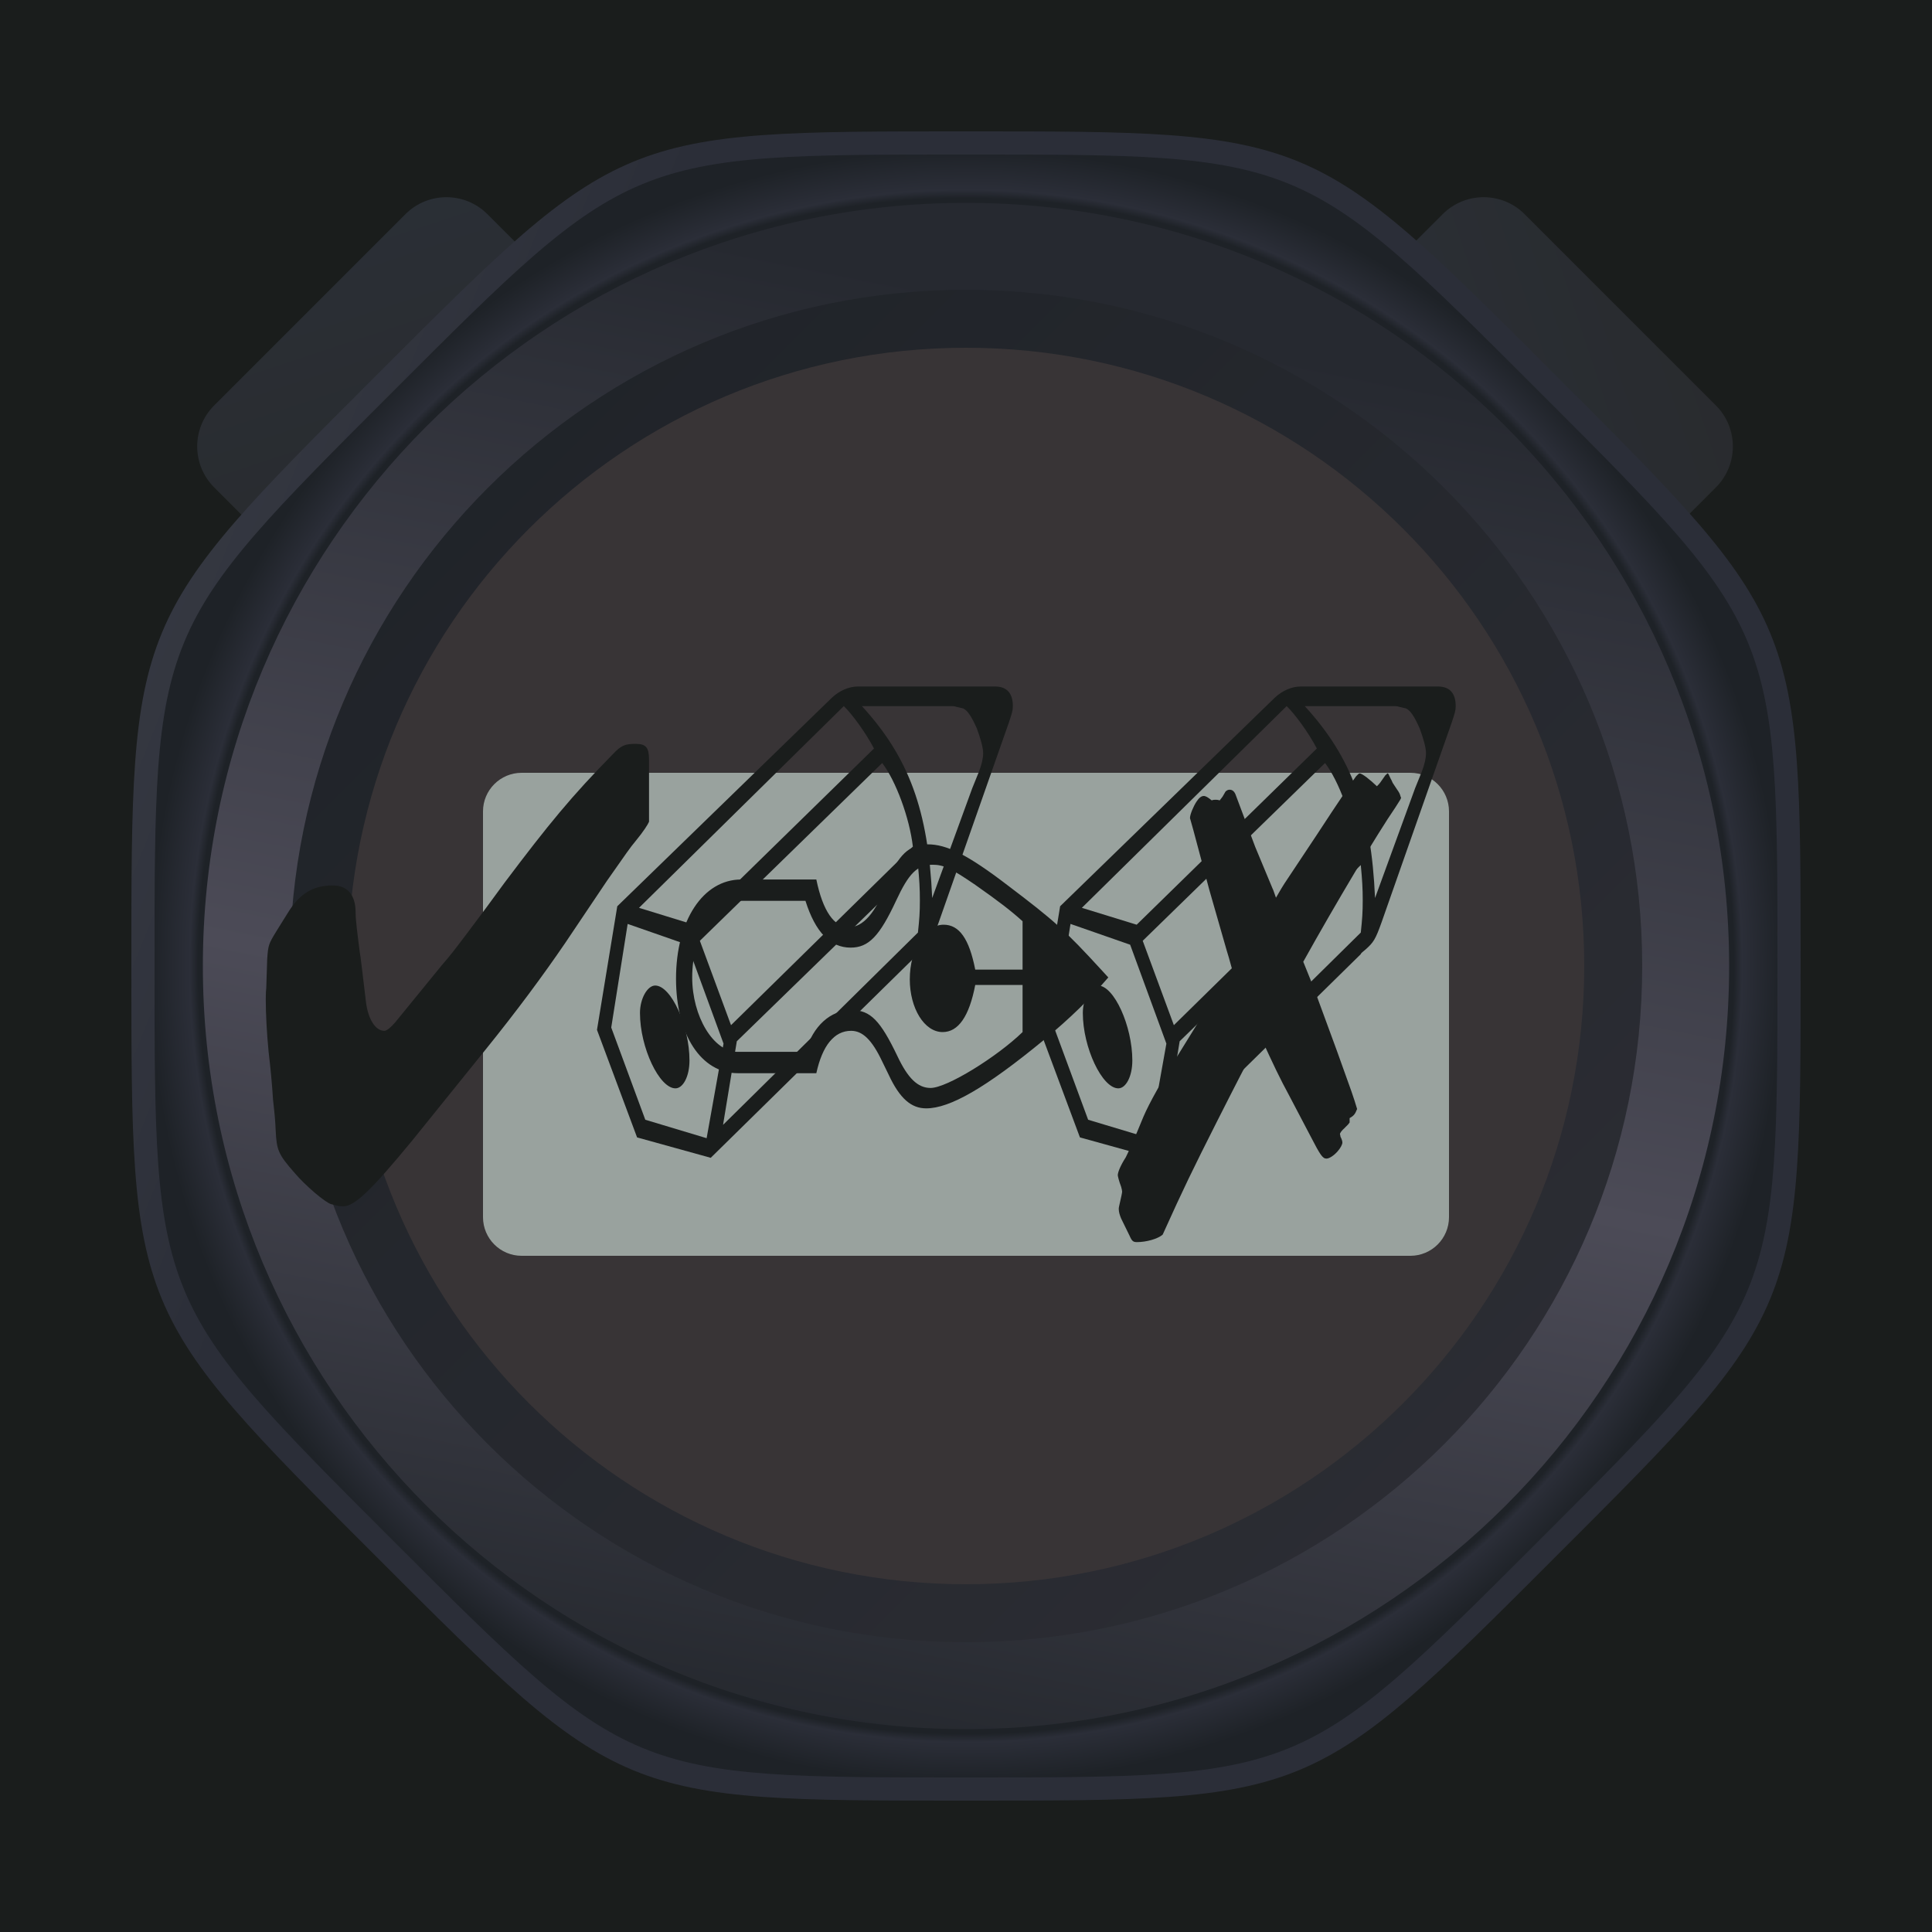
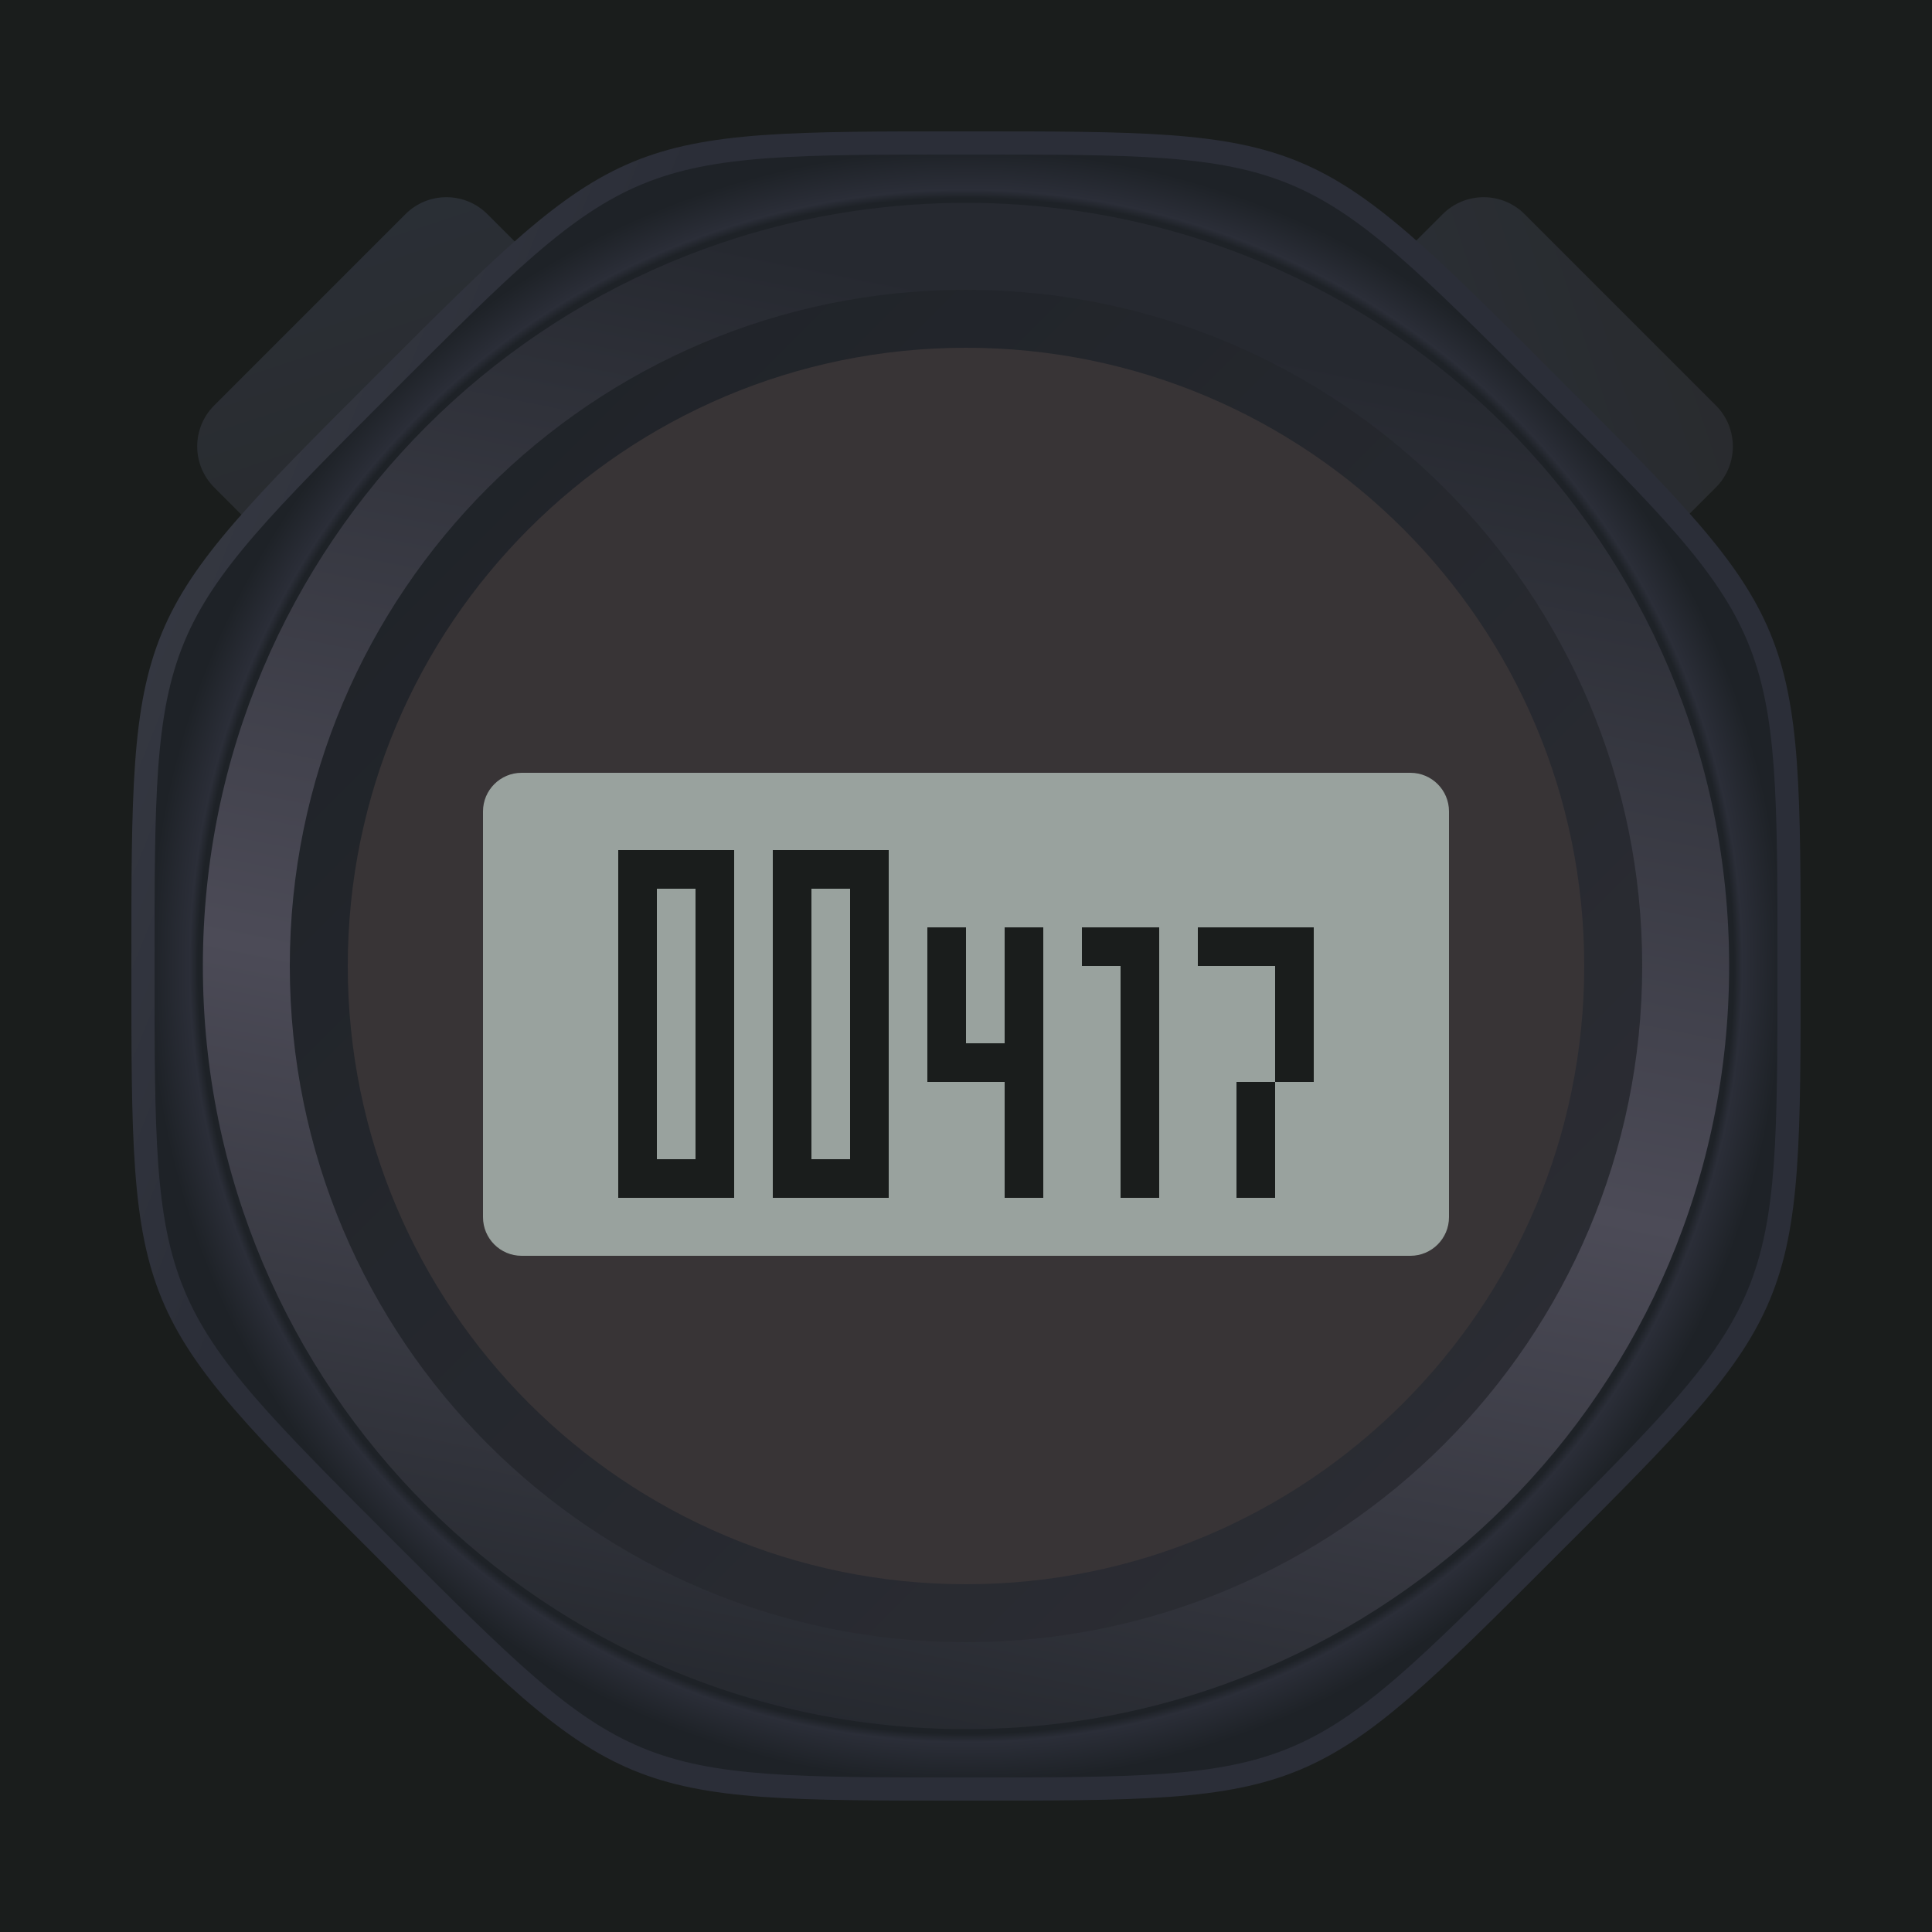
<svg xmlns="http://www.w3.org/2000/svg" xmlns:xlink="http://www.w3.org/1999/xlink" width="1000" height="1000" viewBox="0 0 100 100">
  <defs>
    <linearGradient id="gradient-button-left" x1="0" y1="1" x2="1" y2="0">
      <stop offset="0" stop-color="#292b2e" />
      <stop offset="1" stop-color="#2a2f36" />
    </linearGradient>
    <linearGradient id="gradient-button-right" x1="0" y1="1" x2="1" y2="0">
      <stop offset="0" stop-color="#2a2f36" />
      <stop offset="1" stop-color="#292b2e" />
    </linearGradient>
    <linearGradient id="gradient-body-edge" x1="0" y1="0" x2="1" y2="0.4">
      <stop offset="0" stop-color="#3b3e47" />
      <stop offset="0.3" stop-color="#2b2e38" />
      <stop offset="1" stop-color="#2b2e38" />
    </linearGradient>
    <radialGradient id="gradient-body" cx="0.5" cy="0.5" r="0.5">
      <stop offset="0.94" stop-color="#1e2227" />
      <stop offset="0.95" stop-color="#2b2e38" />
      <stop offset="1" stop-color="#1e2227" />
    </radialGradient>
    <linearGradient id="gradient-screen-border-outer" x1="0.2" y1="0" x2="0" y2="1">
      <stop offset="0" stop-color="#262930" />
      <stop offset="0.5" stop-color="#4c4b57" />
      <stop offset="1" stop-color="#1e2227" />
    </linearGradient>
    <linearGradient id="gradient-screen-border-inner" x1="0" y1="0" x2="1" y2="1">
      <stop offset="0" stop-color="#1e2227" />
      <stop offset="1" stop-color="#2d2e35" />
    </linearGradient>
    <path id="body-shape" d="M 50 10       C 66.57 9.996 66.57 9.996 78.284 21.716       C 90.004 33.43 90.004 33.43 90 50       C 90.004 66.57 90.004 66.57 78.284 78.284       C 66.57 90.004 66.57 90.004 50 90       C 33.43 90.004 33.43 90.004 21.716 78.284       C 9.996 66.57 9.996 66.57 10 50       C 9.996 33.43 9.996 33.43 21.716 21.716       C 33.43, 9.996 33.43, 9.996 50 10       Z" />
  </defs>
-   <style>
-   .time-text {
-     font-family: "Micro 5", FollowingAreDummyFonts, D050000L, Wingdings, Webdings, Ahem;
-     font-size: 32px;
-     letter-spacing: -0.5px;
-   }
- </style>
  <rect width="100" height="100" fill="#1a1d1c" />
  <rect id="button-left" x="-10" y="5" width="20" height="10" rx="3" ry="3" transform="translate(12.5 12.5) rotate(-45)" fill="url(#gradient-button-left)" />
  <rect id="button-right" x="-10" y="5" width="20" height="10" rx="3" ry="3" transform="translate(87.4 12.5) rotate(45)" fill="url(#gradient-button-right)" />
  <use id="body-edge" xlink:href="#body-shape" transform="translate(50 50) scale(1.08) translate(-50 -50)" fill="url(#gradient-body-edge)" />
  <use id="body" xlink:href="#body-shape" transform="translate(50 50) scale(1.05) translate(-50 -50)" fill="url(#gradient-body)" />
  <circle id="screen-border-outer" cx="50" cy="50" r="39.5" fill="url(#gradient-screen-border-outer)" />
  <circle id="screen-border-inner" cx="50" cy="50" r="35" fill="url(#gradient-screen-border-inner)" />
  <circle id="screen" cx="50" cy="50" r="32" fill="#383436" />
  <rect id="screen-light" x="25" y="40" width="50" height="25" fill="#99a29e" rx="2" ry="2" />
-   <g id="time-seconds" transform="translate(30 62) scale(0.8 1.3)">
-     <text class="time-text" fill="#1a1d1c" text-anchor="start">00</text>
-   </g>
-   <g id="time-milliseconds" transform="translate(72.5 62) scale(0.8 1.04)">
-     <text class="time-text" fill="#1a1d1c" text-anchor="end">417</text>
-   </g>
+   <path id="time" transform="translate(32 62) scale(2)" d="m0 0h3v-9H0v8h1v-7h1v7H0zm4 0h3v-9H4v8h1v-7h1v7H4zm4-3h2v3h1v-7h-1v3H9v-3H8zm5 3v-6h-1v-1h2v7zm3 0V-3h1v-3h-2v-1h3v4h-1v3z" fill="#1a1d1c" />
</svg>
